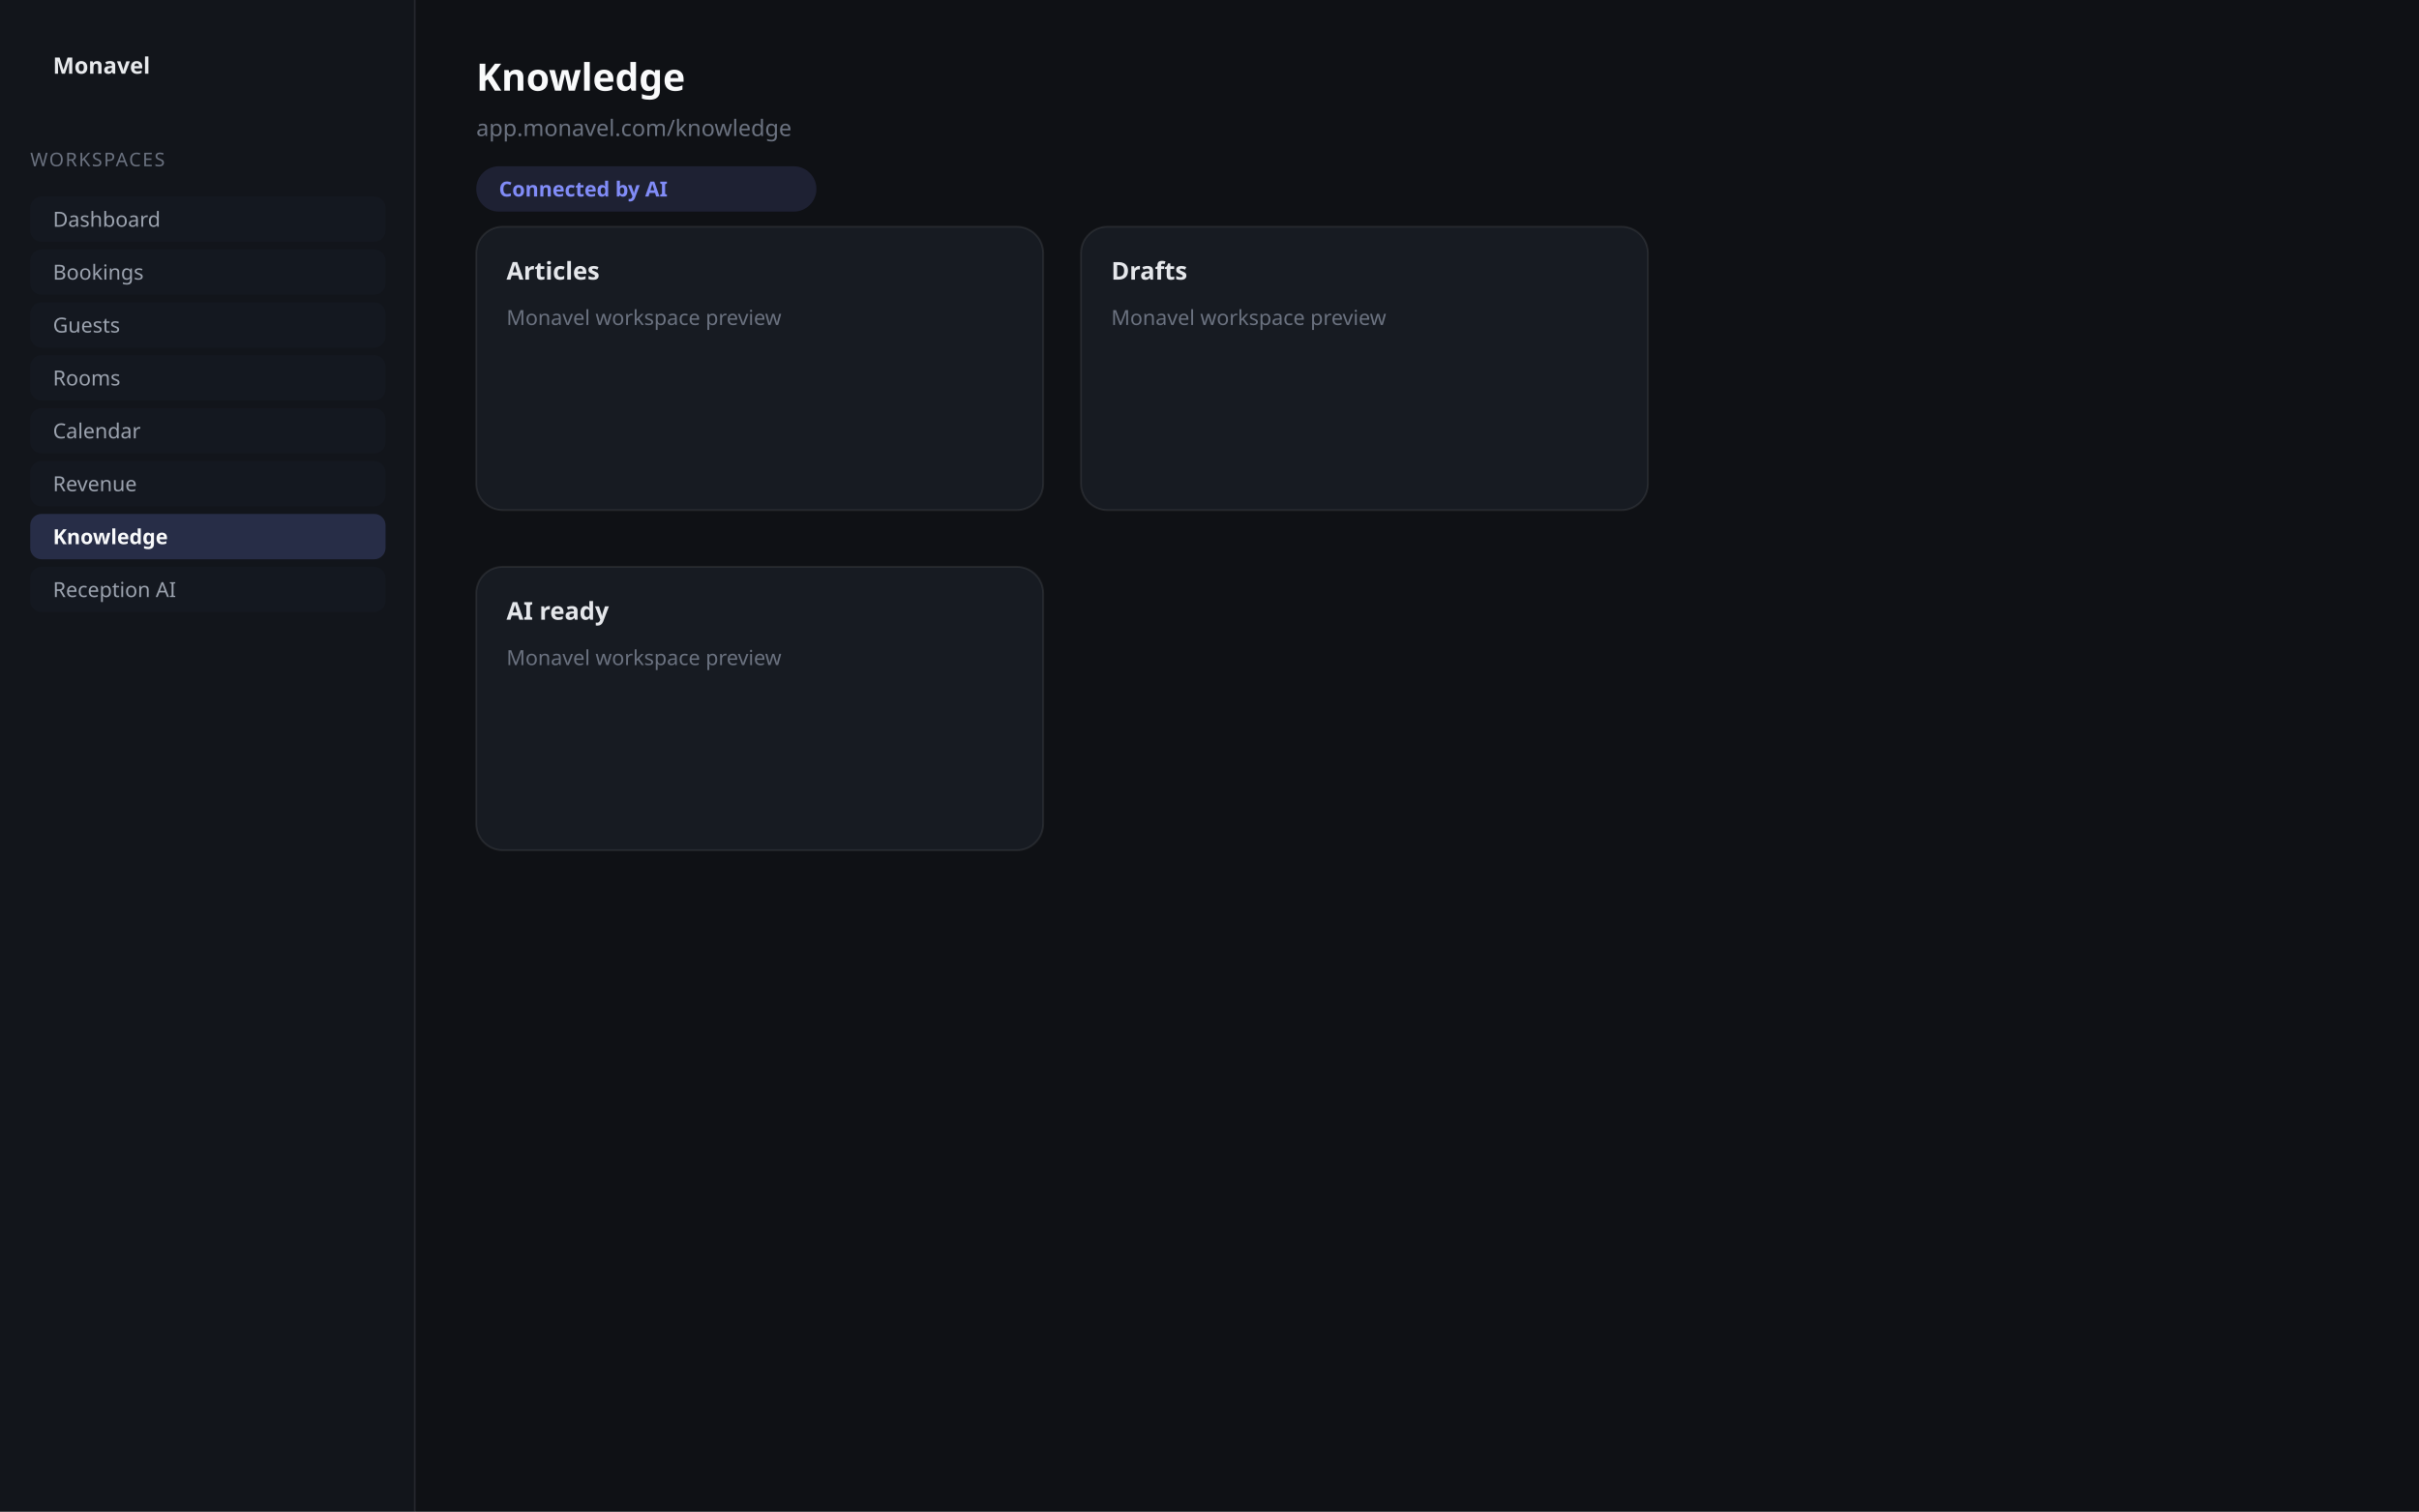
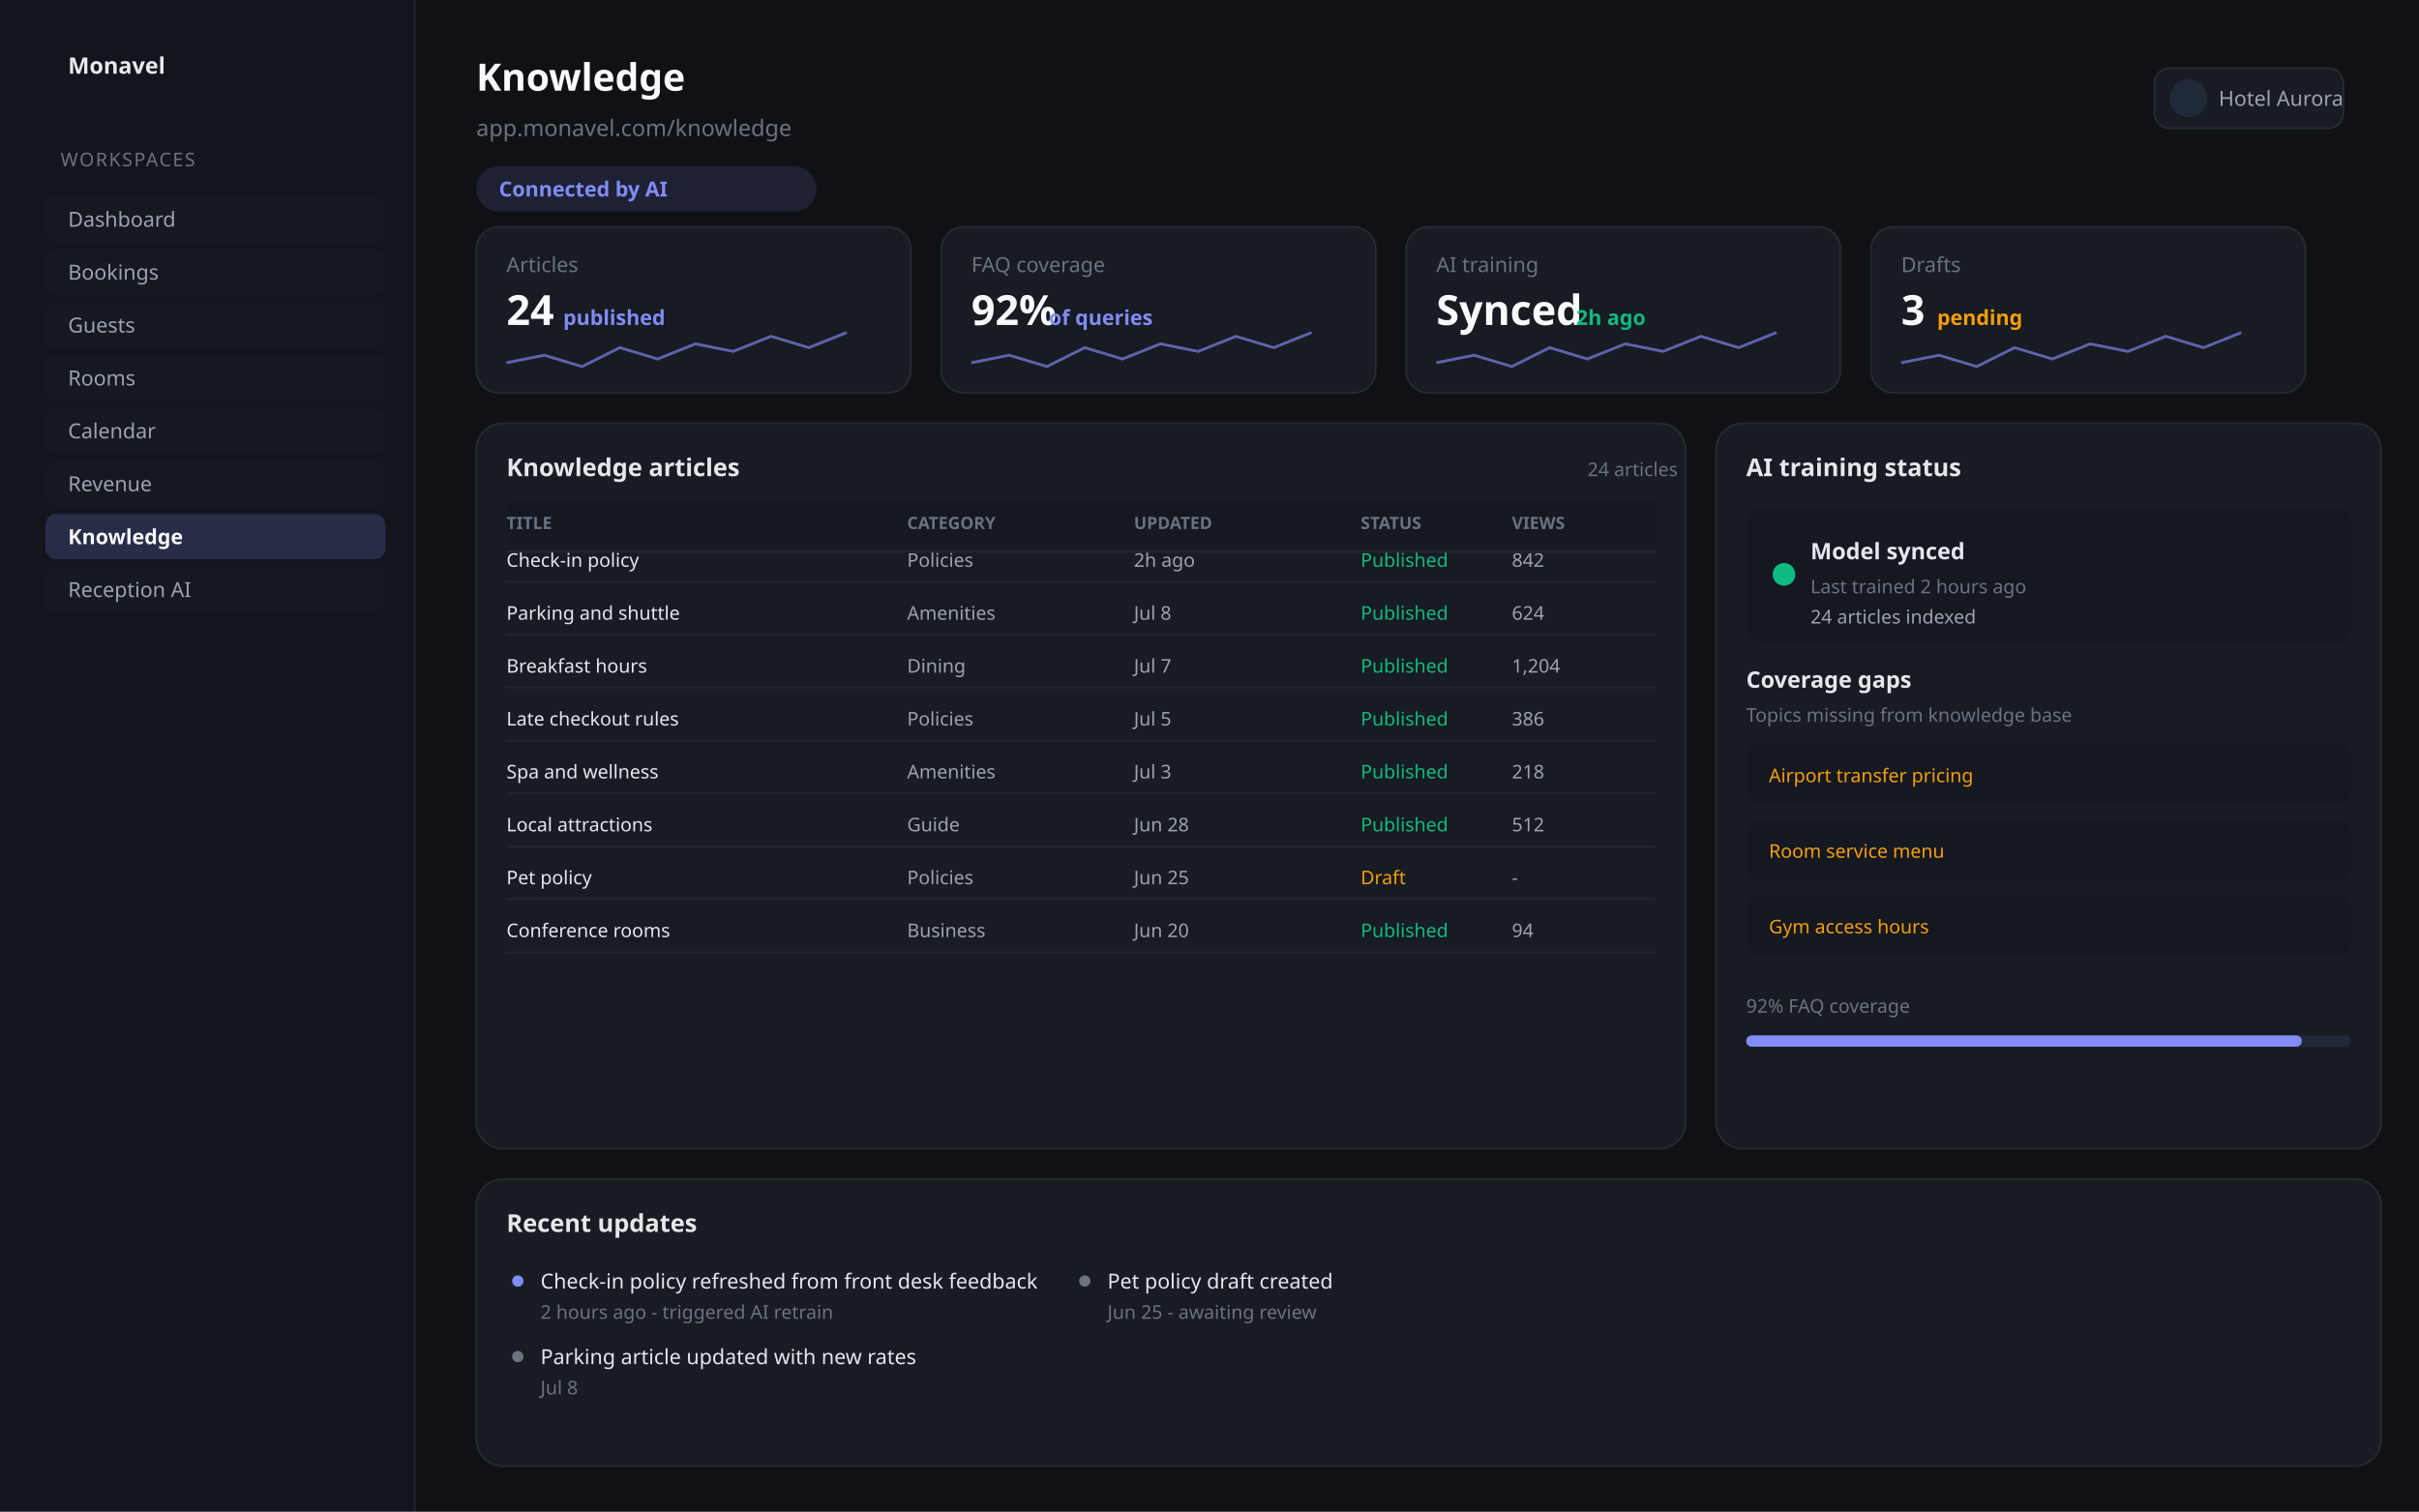
<svg xmlns="http://www.w3.org/2000/svg" width="1280" height="800" viewBox="0 0 1280 800" fill="none">
  <rect width="1280" height="800" fill="#0f1115" />
  <rect x="0" y="0" width="220" height="800" fill="#12151b" />
  <rect x="219" y="0" width="1" height="800" fill="#ffffff" opacity="0.08" />
-   <text x="28" y="39" fill="#e8eaed" font-family="system-ui,sans-serif" font-size="12" font-weight="600">Monavel</text>
-   <text x="16" y="88" fill="#6b7280" font-family="system-ui,sans-serif" font-size="10" letter-spacing="0.08em">WORKSPACES</text>
-   <rect x="16" y="104" width="188" height="24" rx="6" fill="#141820" />
-   <text x="28" y="120" fill="#9ca3af" font-family="system-ui,sans-serif" font-size="11" font-weight="400">Dashboard</text>
-   <rect x="16" y="132" width="188" height="24" rx="6" fill="#141820" />
-   <text x="28" y="148" fill="#9ca3af" font-family="system-ui,sans-serif" font-size="11" font-weight="400">Bookings</text>
-   <rect x="16" y="160" width="188" height="24" rx="6" fill="#141820" />
-   <text x="28" y="176" fill="#9ca3af" font-family="system-ui,sans-serif" font-size="11" font-weight="400">Guests</text>
-   <rect x="16" y="188" width="188" height="24" rx="6" fill="#141820" />
-   <text x="28" y="204" fill="#9ca3af" font-family="system-ui,sans-serif" font-size="11" font-weight="400">Rooms</text>
-   <rect x="16" y="216" width="188" height="24" rx="6" fill="#141820" />
-   <text x="28" y="232" fill="#9ca3af" font-family="system-ui,sans-serif" font-size="11" font-weight="400">Calendar</text>
-   <rect x="16" y="244" width="188" height="24" rx="6" fill="#141820" />
-   <text x="28" y="260" fill="#9ca3af" font-family="system-ui,sans-serif" font-size="11" font-weight="400">Revenue</text>
-   <rect x="16" y="272" width="188" height="24" rx="6" fill="#818cf833" />
-   <text x="28" y="288" fill="#f9fafb" font-family="system-ui,sans-serif" font-size="11" font-weight="600">Knowledge</text>
-   <rect x="16" y="300" width="188" height="24" rx="6" fill="#141820" />
-   <text x="28" y="316" fill="#9ca3af" font-family="system-ui,sans-serif" font-size="11" font-weight="400">Reception AI</text>
+   <text x="36" y="39" fill="#e8eaed" font-family="system-ui,sans-serif" font-size="12" font-weight="600">Monavel</text>
+   <text x="32" y="88" fill="#6b7280" font-family="system-ui,sans-serif" font-size="10" letter-spacing="0.08em">WORKSPACES</text>
+   <rect x="24" y="104" width="180" height="24" rx="6" fill="#141820" />
+   <text x="36" y="120" fill="#9ca3af" font-family="system-ui,sans-serif" font-size="11" font-weight="400">Dashboard</text>
+   <rect x="24" y="132" width="180" height="24" rx="6" fill="#141820" />
+   <text x="36" y="148" fill="#9ca3af" font-family="system-ui,sans-serif" font-size="11" font-weight="400">Bookings</text>
+   <rect x="24" y="160" width="180" height="24" rx="6" fill="#141820" />
+   <text x="36" y="176" fill="#9ca3af" font-family="system-ui,sans-serif" font-size="11" font-weight="400">Guests</text>
+   <rect x="24" y="188" width="180" height="24" rx="6" fill="#141820" />
+   <text x="36" y="204" fill="#9ca3af" font-family="system-ui,sans-serif" font-size="11" font-weight="400">Rooms</text>
+   <rect x="24" y="216" width="180" height="24" rx="6" fill="#141820" />
+   <text x="36" y="232" fill="#9ca3af" font-family="system-ui,sans-serif" font-size="11" font-weight="400">Calendar</text>
+   <rect x="24" y="244" width="180" height="24" rx="6" fill="#141820" />
+   <text x="36" y="260" fill="#9ca3af" font-family="system-ui,sans-serif" font-size="11" font-weight="400">Revenue</text>
+   <rect x="24" y="272" width="180" height="24" rx="6" fill="#818cf833" />
+   <text x="36" y="288" fill="#f9fafb" font-family="system-ui,sans-serif" font-size="11" font-weight="600">Knowledge</text>
+   <rect x="24" y="300" width="180" height="24" rx="6" fill="#141820" />
+   <text x="36" y="316" fill="#9ca3af" font-family="system-ui,sans-serif" font-size="11" font-weight="400">Reception AI</text>
  <rect x="220" y="0" width="1060" height="800" fill="#0f1115" />
  <text x="252" y="48" fill="#f9fafb" font-family="system-ui,sans-serif" font-size="20" font-weight="600">Knowledge</text>
  <text x="252" y="72" fill="#6b7280" font-family="system-ui,sans-serif" font-size="12">app.monavel.com/knowledge</text>
  <rect x="252" y="88" width="180" height="24" rx="12" fill="#818cf822" />
  <text x="264" y="104" fill="#818cf8" font-family="system-ui,sans-serif" font-size="11" font-weight="600">Connected by AI</text>
-   <rect x="252" y="120" width="300" height="150" rx="14" fill="#171b22" stroke="#ffffff" stroke-opacity="0.08" />
-   <text x="268" y="148" fill="#e5e7eb" font-family="system-ui,sans-serif" font-size="13" font-weight="600">Articles</text>
-   <text x="268" y="172" fill="#6b7280" font-family="system-ui,sans-serif" font-size="11">Monavel workspace preview</text>
-   <rect x="572" y="120" width="300" height="150" rx="14" fill="#171b22" stroke="#ffffff" stroke-opacity="0.08" />
-   <text x="588" y="148" fill="#e5e7eb" font-family="system-ui,sans-serif" font-size="13" font-weight="600">Drafts</text>
-   <text x="588" y="172" fill="#6b7280" font-family="system-ui,sans-serif" font-size="11">Monavel workspace preview</text>
-   <rect x="252" y="300" width="300" height="150" rx="14" fill="#171b22" stroke="#ffffff" stroke-opacity="0.08" />
-   <text x="268" y="328" fill="#e5e7eb" font-family="system-ui,sans-serif" font-size="13" font-weight="600">AI ready</text>
-   <text x="268" y="352" fill="#6b7280" font-family="system-ui,sans-serif" font-size="11">Monavel workspace preview</text>
+   <rect x="1140" y="36" width="100" height="32" rx="8" fill="#171b22" stroke="#ffffff" stroke-opacity="0.08" />
+   <circle cx="1158" cy="52" r="10" fill="#1f2937" />
+   <text x="1174" y="56" fill="#9ca3af" font-family="system-ui,sans-serif" font-size="11">Hotel Aurora</text>
+   <rect x="252" y="120" width="230" height="88" rx="12" fill="#171b22" stroke="#ffffff" stroke-opacity="0.08" />
+   <text x="268" y="144" fill="#6b7280" font-family="system-ui,sans-serif" font-size="11">Articles</text>
+   <text x="268" y="172" fill="#f9fafb" font-family="system-ui,sans-serif" font-size="22" font-weight="600">24</text>
+   <text x="298" y="172" fill="#818cf8" font-family="system-ui,sans-serif" font-size="11" font-weight="600">published</text>
+   <polyline points="268,192 288,188 308,194 328,184 348,190 368,182 388,186 408,178 428,184 448,176" fill="none" stroke="#818cf8" stroke-width="1.5" stroke-opacity="0.65" />
+   <rect x="498" y="120" width="230" height="88" rx="12" fill="#171b22" stroke="#ffffff" stroke-opacity="0.08" />
+   <text x="514" y="144" fill="#6b7280" font-family="system-ui,sans-serif" font-size="11">FAQ coverage</text>
+   <text x="514" y="172" fill="#f9fafb" font-family="system-ui,sans-serif" font-size="22" font-weight="600">92%</text>
+   <text x="555" y="172" fill="#818cf8" font-family="system-ui,sans-serif" font-size="11" font-weight="600">of queries</text>
+   <polyline points="514,192 534,188 554,194 574,184 594,190 614,182 634,186 654,178 674,184 694,176" fill="none" stroke="#818cf8" stroke-width="1.5" stroke-opacity="0.65" />
+   <rect x="744" y="120" width="230" height="88" rx="12" fill="#171b22" stroke="#ffffff" stroke-opacity="0.08" />
+   <text x="760" y="144" fill="#6b7280" font-family="system-ui,sans-serif" font-size="11">AI training</text>
+   <text x="760" y="172" fill="#f9fafb" font-family="system-ui,sans-serif" font-size="22" font-weight="600">Synced</text>
+   <text x="834" y="172" fill="#10b981" font-family="system-ui,sans-serif" font-size="11" font-weight="600">2h ago</text>
+   <polyline points="760,192 780,188 800,194 820,184 840,190 860,182 880,186 900,178 920,184 940,176" fill="none" stroke="#818cf8" stroke-width="1.5" stroke-opacity="0.65" />
+   <rect x="990" y="120" width="230" height="88" rx="12" fill="#171b22" stroke="#ffffff" stroke-opacity="0.08" />
+   <text x="1006" y="144" fill="#6b7280" font-family="system-ui,sans-serif" font-size="11">Drafts</text>
+   <text x="1006" y="172" fill="#f9fafb" font-family="system-ui,sans-serif" font-size="22" font-weight="600">3</text>
+   <text x="1025" y="172" fill="#f59e0b" font-family="system-ui,sans-serif" font-size="11" font-weight="600">pending</text>
+   <polyline points="1006,192 1026,188 1046,194 1066,184 1086,190 1106,182 1126,186 1146,178 1166,184 1186,176" fill="none" stroke="#818cf8" stroke-width="1.5" stroke-opacity="0.65" />
+   <rect x="252" y="224" width="640" height="384" rx="14" fill="#171b22" stroke="#ffffff" stroke-opacity="0.08" />
+   <text x="268" y="252" fill="#e5e7eb" font-family="system-ui,sans-serif" font-size="13" font-weight="600">Knowledge articles</text>
+   <text x="840" y="252" fill="#6b7280" font-family="system-ui,sans-serif" font-size="10">24 articles</text>
+   <rect x="268" y="264" width="608" height="24" rx="4" fill="#141820" />
+   <text x="268" y="280" fill="#6b7280" font-family="system-ui,sans-serif" font-size="9" font-weight="600">TITLE</text>
+   <text x="480" y="280" fill="#6b7280" font-family="system-ui,sans-serif" font-size="9" font-weight="600">CATEGORY</text>
+   <text x="600" y="280" fill="#6b7280" font-family="system-ui,sans-serif" font-size="9" font-weight="600">UPDATED</text>
+   <text x="720" y="280" fill="#6b7280" font-family="system-ui,sans-serif" font-size="9" font-weight="600">STATUS</text>
+   <text x="800" y="280" fill="#6b7280" font-family="system-ui,sans-serif" font-size="9" font-weight="600">VIEWS</text>
+   <line x1="268" y1="292" x2="876" y2="292" stroke="#ffffff" stroke-opacity="0.06" />
+   <text x="268" y="300" fill="#e5e7eb" font-family="system-ui,sans-serif" font-size="10">Check-in policy</text>
+   <text x="480" y="300" fill="#9ca3af" font-family="system-ui,sans-serif" font-size="10">Policies</text>
+   <text x="600" y="300" fill="#9ca3af" font-family="system-ui,sans-serif" font-size="10">2h ago</text>
+   <text x="720" y="300" fill="#10b981" font-family="system-ui,sans-serif" font-size="10">Published</text>
+   <text x="800" y="300" fill="#9ca3af" font-family="system-ui,sans-serif" font-size="10">842</text>
+   <line x1="268" y1="308" x2="876" y2="308" stroke="#ffffff" stroke-opacity="0.04" />
+   <text x="268" y="328" fill="#e5e7eb" font-family="system-ui,sans-serif" font-size="10">Parking and shuttle</text>
+   <text x="480" y="328" fill="#9ca3af" font-family="system-ui,sans-serif" font-size="10">Amenities</text>
+   <text x="600" y="328" fill="#9ca3af" font-family="system-ui,sans-serif" font-size="10">Jul 8</text>
+   <text x="720" y="328" fill="#10b981" font-family="system-ui,sans-serif" font-size="10">Published</text>
+   <text x="800" y="328" fill="#9ca3af" font-family="system-ui,sans-serif" font-size="10">624</text>
+   <line x1="268" y1="336" x2="876" y2="336" stroke="#ffffff" stroke-opacity="0.04" />
+   <text x="268" y="356" fill="#e5e7eb" font-family="system-ui,sans-serif" font-size="10">Breakfast hours</text>
+   <text x="480" y="356" fill="#9ca3af" font-family="system-ui,sans-serif" font-size="10">Dining</text>
+   <text x="600" y="356" fill="#9ca3af" font-family="system-ui,sans-serif" font-size="10">Jul 7</text>
+   <text x="720" y="356" fill="#10b981" font-family="system-ui,sans-serif" font-size="10">Published</text>
+   <text x="800" y="356" fill="#9ca3af" font-family="system-ui,sans-serif" font-size="10">1,204</text>
+   <line x1="268" y1="364" x2="876" y2="364" stroke="#ffffff" stroke-opacity="0.04" />
+   <text x="268" y="384" fill="#e5e7eb" font-family="system-ui,sans-serif" font-size="10">Late checkout rules</text>
+   <text x="480" y="384" fill="#9ca3af" font-family="system-ui,sans-serif" font-size="10">Policies</text>
+   <text x="600" y="384" fill="#9ca3af" font-family="system-ui,sans-serif" font-size="10">Jul 5</text>
+   <text x="720" y="384" fill="#10b981" font-family="system-ui,sans-serif" font-size="10">Published</text>
+   <text x="800" y="384" fill="#9ca3af" font-family="system-ui,sans-serif" font-size="10">386</text>
+   <line x1="268" y1="392" x2="876" y2="392" stroke="#ffffff" stroke-opacity="0.04" />
+   <text x="268" y="412" fill="#e5e7eb" font-family="system-ui,sans-serif" font-size="10">Spa and wellness</text>
+   <text x="480" y="412" fill="#9ca3af" font-family="system-ui,sans-serif" font-size="10">Amenities</text>
+   <text x="600" y="412" fill="#9ca3af" font-family="system-ui,sans-serif" font-size="10">Jul 3</text>
+   <text x="720" y="412" fill="#10b981" font-family="system-ui,sans-serif" font-size="10">Published</text>
+   <text x="800" y="412" fill="#9ca3af" font-family="system-ui,sans-serif" font-size="10">218</text>
+   <line x1="268" y1="420" x2="876" y2="420" stroke="#ffffff" stroke-opacity="0.04" />
+   <text x="268" y="440" fill="#e5e7eb" font-family="system-ui,sans-serif" font-size="10">Local attractions</text>
+   <text x="480" y="440" fill="#9ca3af" font-family="system-ui,sans-serif" font-size="10">Guide</text>
+   <text x="600" y="440" fill="#9ca3af" font-family="system-ui,sans-serif" font-size="10">Jun 28</text>
+   <text x="720" y="440" fill="#10b981" font-family="system-ui,sans-serif" font-size="10">Published</text>
+   <text x="800" y="440" fill="#9ca3af" font-family="system-ui,sans-serif" font-size="10">512</text>
+   <line x1="268" y1="448" x2="876" y2="448" stroke="#ffffff" stroke-opacity="0.04" />
+   <text x="268" y="468" fill="#e5e7eb" font-family="system-ui,sans-serif" font-size="10">Pet policy</text>
+   <text x="480" y="468" fill="#9ca3af" font-family="system-ui,sans-serif" font-size="10">Policies</text>
+   <text x="600" y="468" fill="#9ca3af" font-family="system-ui,sans-serif" font-size="10">Jun 25</text>
+   <text x="720" y="468" fill="#f59e0b" font-family="system-ui,sans-serif" font-size="10">Draft</text>
+   <text x="800" y="468" fill="#9ca3af" font-family="system-ui,sans-serif" font-size="10">-</text>
+   <line x1="268" y1="476" x2="876" y2="476" stroke="#ffffff" stroke-opacity="0.04" />
+   <text x="268" y="496" fill="#e5e7eb" font-family="system-ui,sans-serif" font-size="10">Conference rooms</text>
+   <text x="480" y="496" fill="#9ca3af" font-family="system-ui,sans-serif" font-size="10">Business</text>
+   <text x="600" y="496" fill="#9ca3af" font-family="system-ui,sans-serif" font-size="10">Jun 20</text>
+   <text x="720" y="496" fill="#10b981" font-family="system-ui,sans-serif" font-size="10">Published</text>
+   <text x="800" y="496" fill="#9ca3af" font-family="system-ui,sans-serif" font-size="10">94</text>
+   <line x1="268" y1="504" x2="876" y2="504" stroke="#ffffff" stroke-opacity="0.04" />
+   <rect x="908" y="224" width="352" height="384" rx="14" fill="#171b22" stroke="#ffffff" stroke-opacity="0.08" />
+   <text x="924" y="252" fill="#e5e7eb" font-family="system-ui,sans-serif" font-size="13" font-weight="600">AI training status</text>
+   <rect x="924" y="268" width="320" height="72" rx="8" fill="#141820" />
+   <circle cx="944" cy="304" r="6" fill="#10b981" />
+   <text x="958" y="296" fill="#e5e7eb" font-family="system-ui,sans-serif" font-size="12" font-weight="600">Model synced</text>
+   <text x="958" y="314" fill="#6b7280" font-family="system-ui,sans-serif" font-size="10">Last trained 2 hours ago</text>
+   <text x="958" y="330" fill="#9ca3af" font-family="system-ui,sans-serif" font-size="10">24 articles indexed</text>
+   <text x="924" y="364" fill="#e5e7eb" font-family="system-ui,sans-serif" font-size="12" font-weight="600">Coverage gaps</text>
+   <text x="924" y="382" fill="#6b7280" font-family="system-ui,sans-serif" font-size="10">Topics missing from knowledge base</text>
+   <rect x="924" y="394" width="320" height="32" rx="6" fill="#141820" />
+   <text x="936" y="414" fill="#f59e0b" font-family="system-ui,sans-serif" font-size="10">Airport transfer pricing</text>
+   <rect x="924" y="434" width="320" height="32" rx="6" fill="#141820" />
+   <text x="936" y="454" fill="#f59e0b" font-family="system-ui,sans-serif" font-size="10">Room service menu</text>
+   <rect x="924" y="474" width="320" height="32" rx="6" fill="#141820" />
+   <text x="936" y="494" fill="#f59e0b" font-family="system-ui,sans-serif" font-size="10">Gym access hours</text>
+   <text x="924" y="536" fill="#6b7280" font-family="system-ui,sans-serif" font-size="10">92% FAQ coverage</text>
+   <rect x="924" y="548" width="320" height="6" rx="3" fill="#1f2937" />
+   <rect x="924" y="548" width="294" height="6" rx="3" fill="#818cf8" />
+   <rect x="252" y="624" width="1008" height="152" rx="14" fill="#171b22" stroke="#ffffff" stroke-opacity="0.08" />
+   <text x="268" y="652" fill="#e5e7eb" font-family="system-ui,sans-serif" font-size="13" font-weight="600">Recent updates</text>
+   <circle cx="274" cy="678" r="3" fill="#818cf8" />
+   <text x="286" y="682" fill="#e5e7eb" font-family="system-ui,sans-serif" font-size="11">Check-in policy refreshed from front desk feedback</text>
+   <text x="286" y="698" fill="#6b7280" font-family="system-ui,sans-serif" font-size="10">2 hours ago - triggered AI retrain</text>
+   <circle cx="274" cy="718" r="3" fill="#6b7280" />
+   <text x="286" y="722" fill="#e5e7eb" font-family="system-ui,sans-serif" font-size="11">Parking article updated with new rates</text>
+   <text x="286" y="738" fill="#6b7280" font-family="system-ui,sans-serif" font-size="10">Jul 8</text>
+   <circle cx="574" cy="678" r="3" fill="#6b7280" />
+   <text x="586" y="682" fill="#e5e7eb" font-family="system-ui,sans-serif" font-size="11">Pet policy draft created</text>
+   <text x="586" y="698" fill="#6b7280" font-family="system-ui,sans-serif" font-size="10">Jun 25 - awaiting review</text>
</svg>
